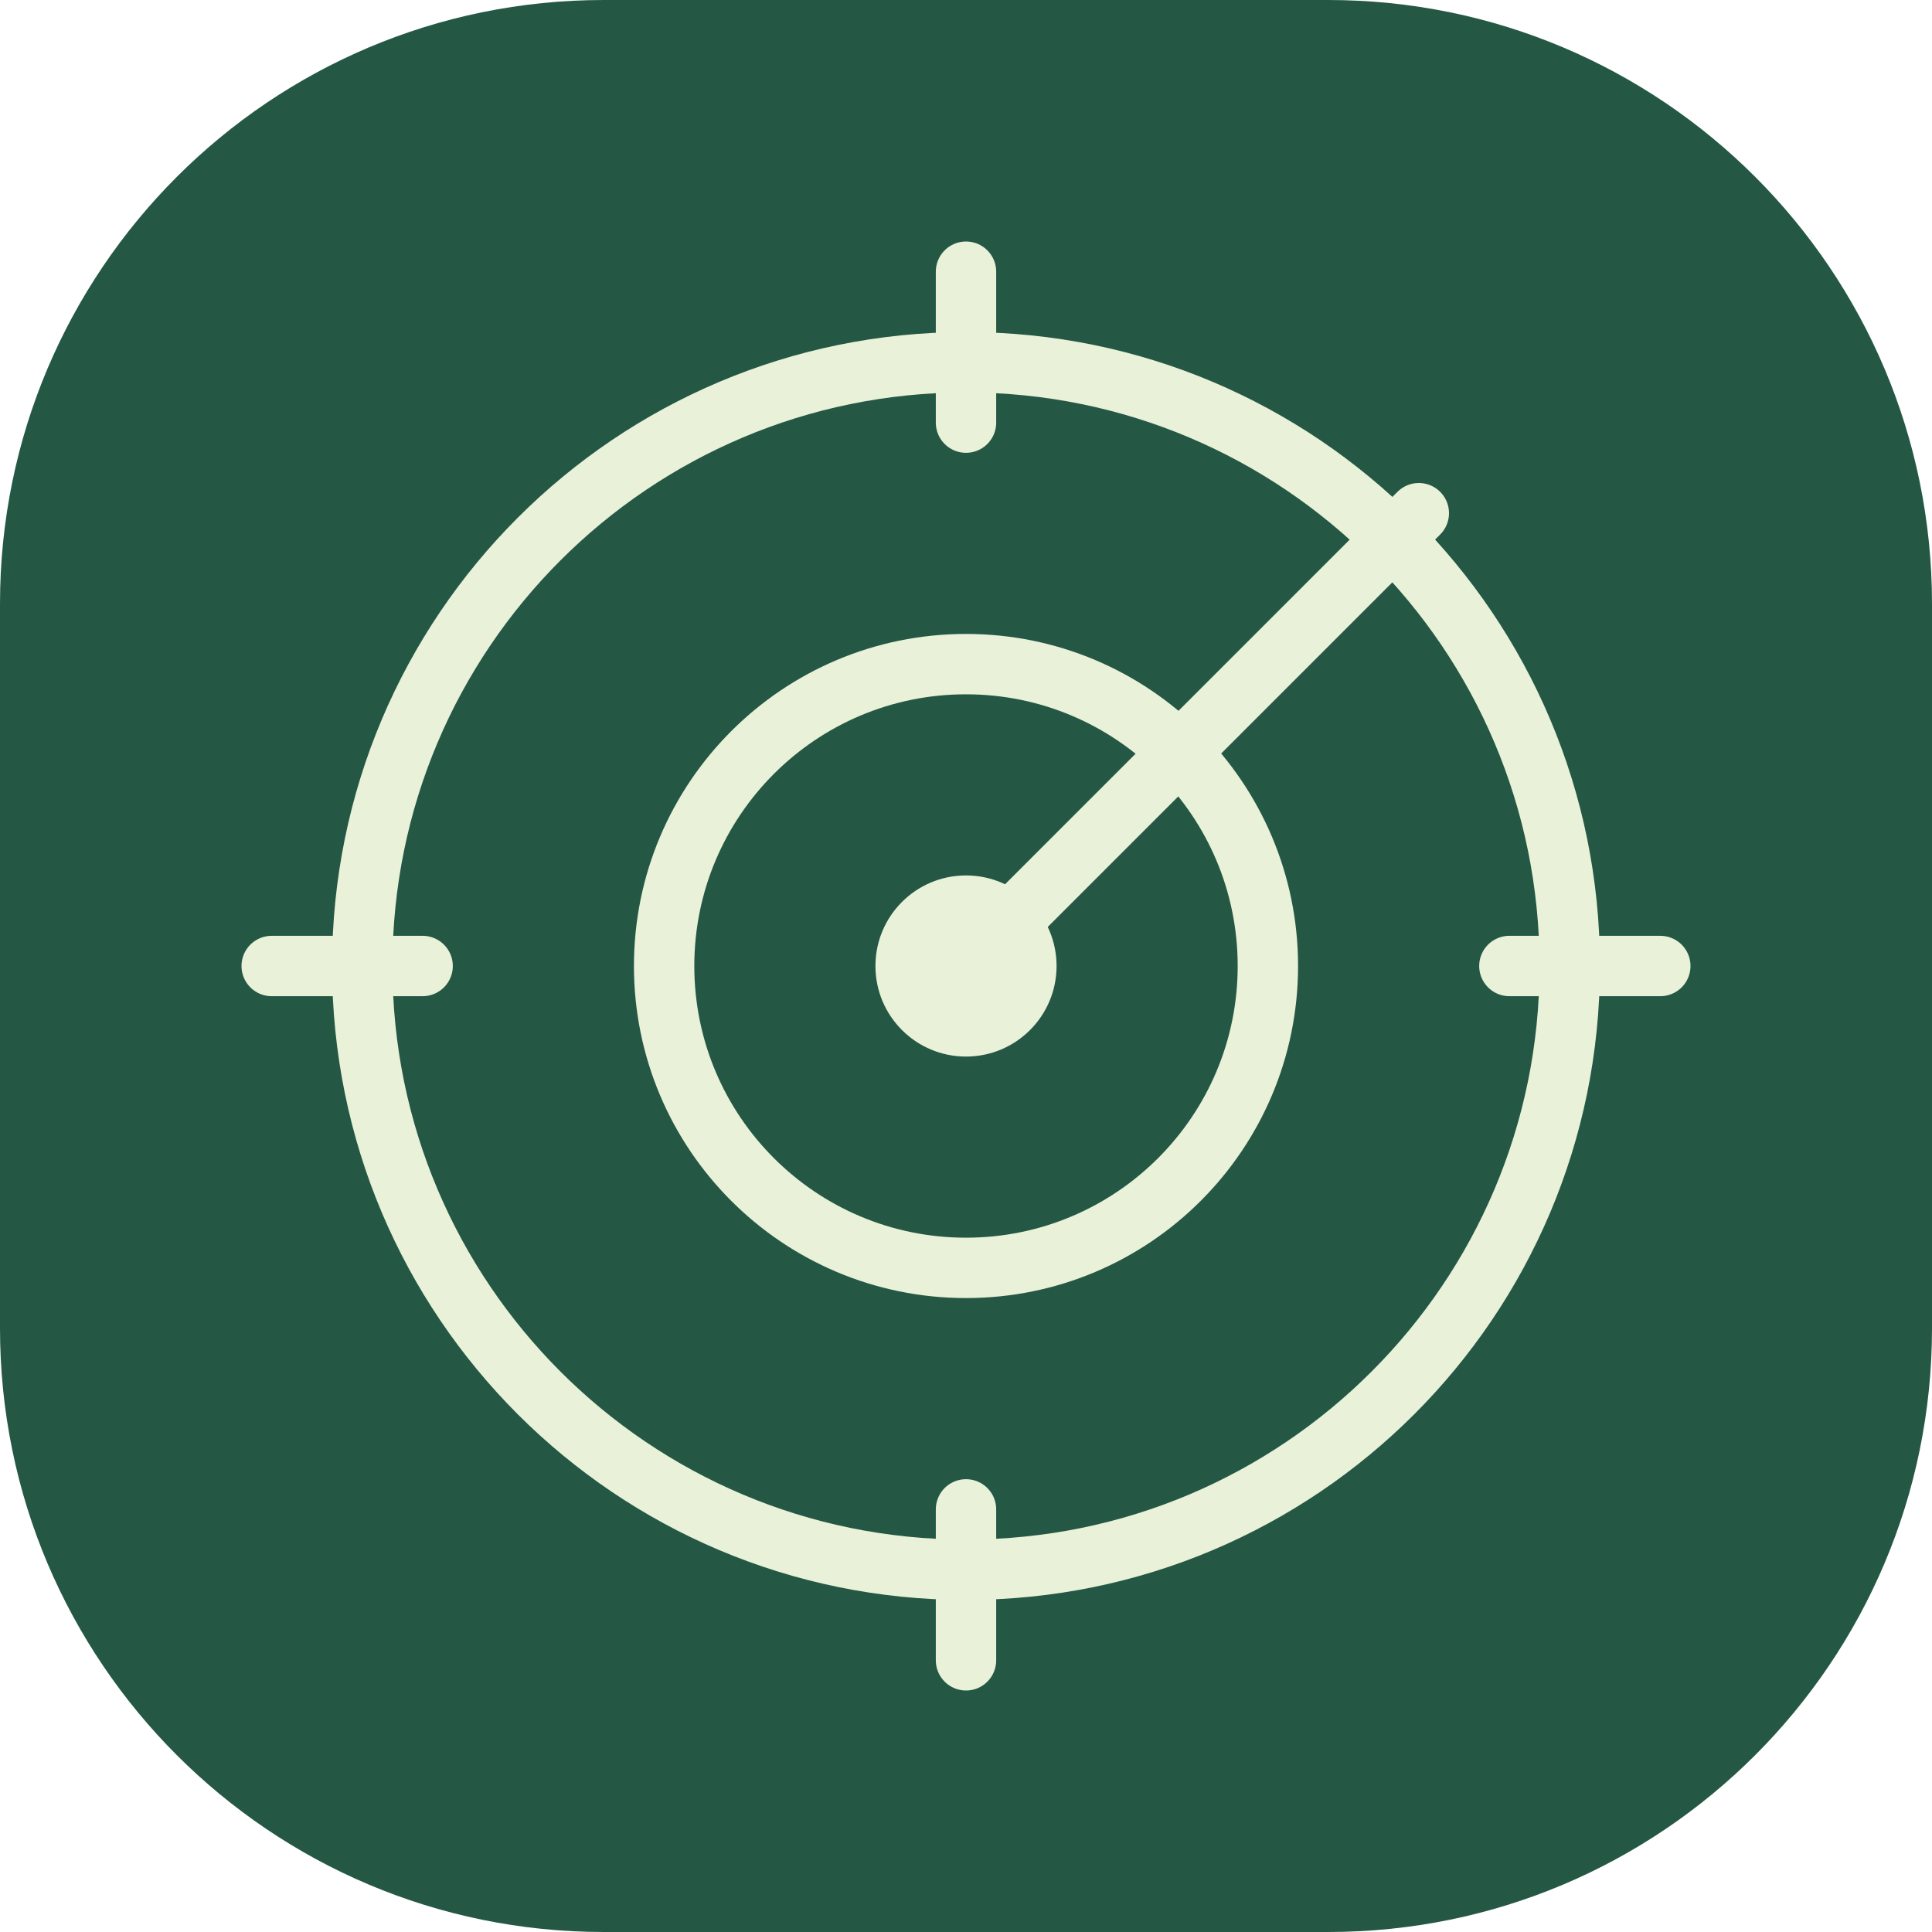
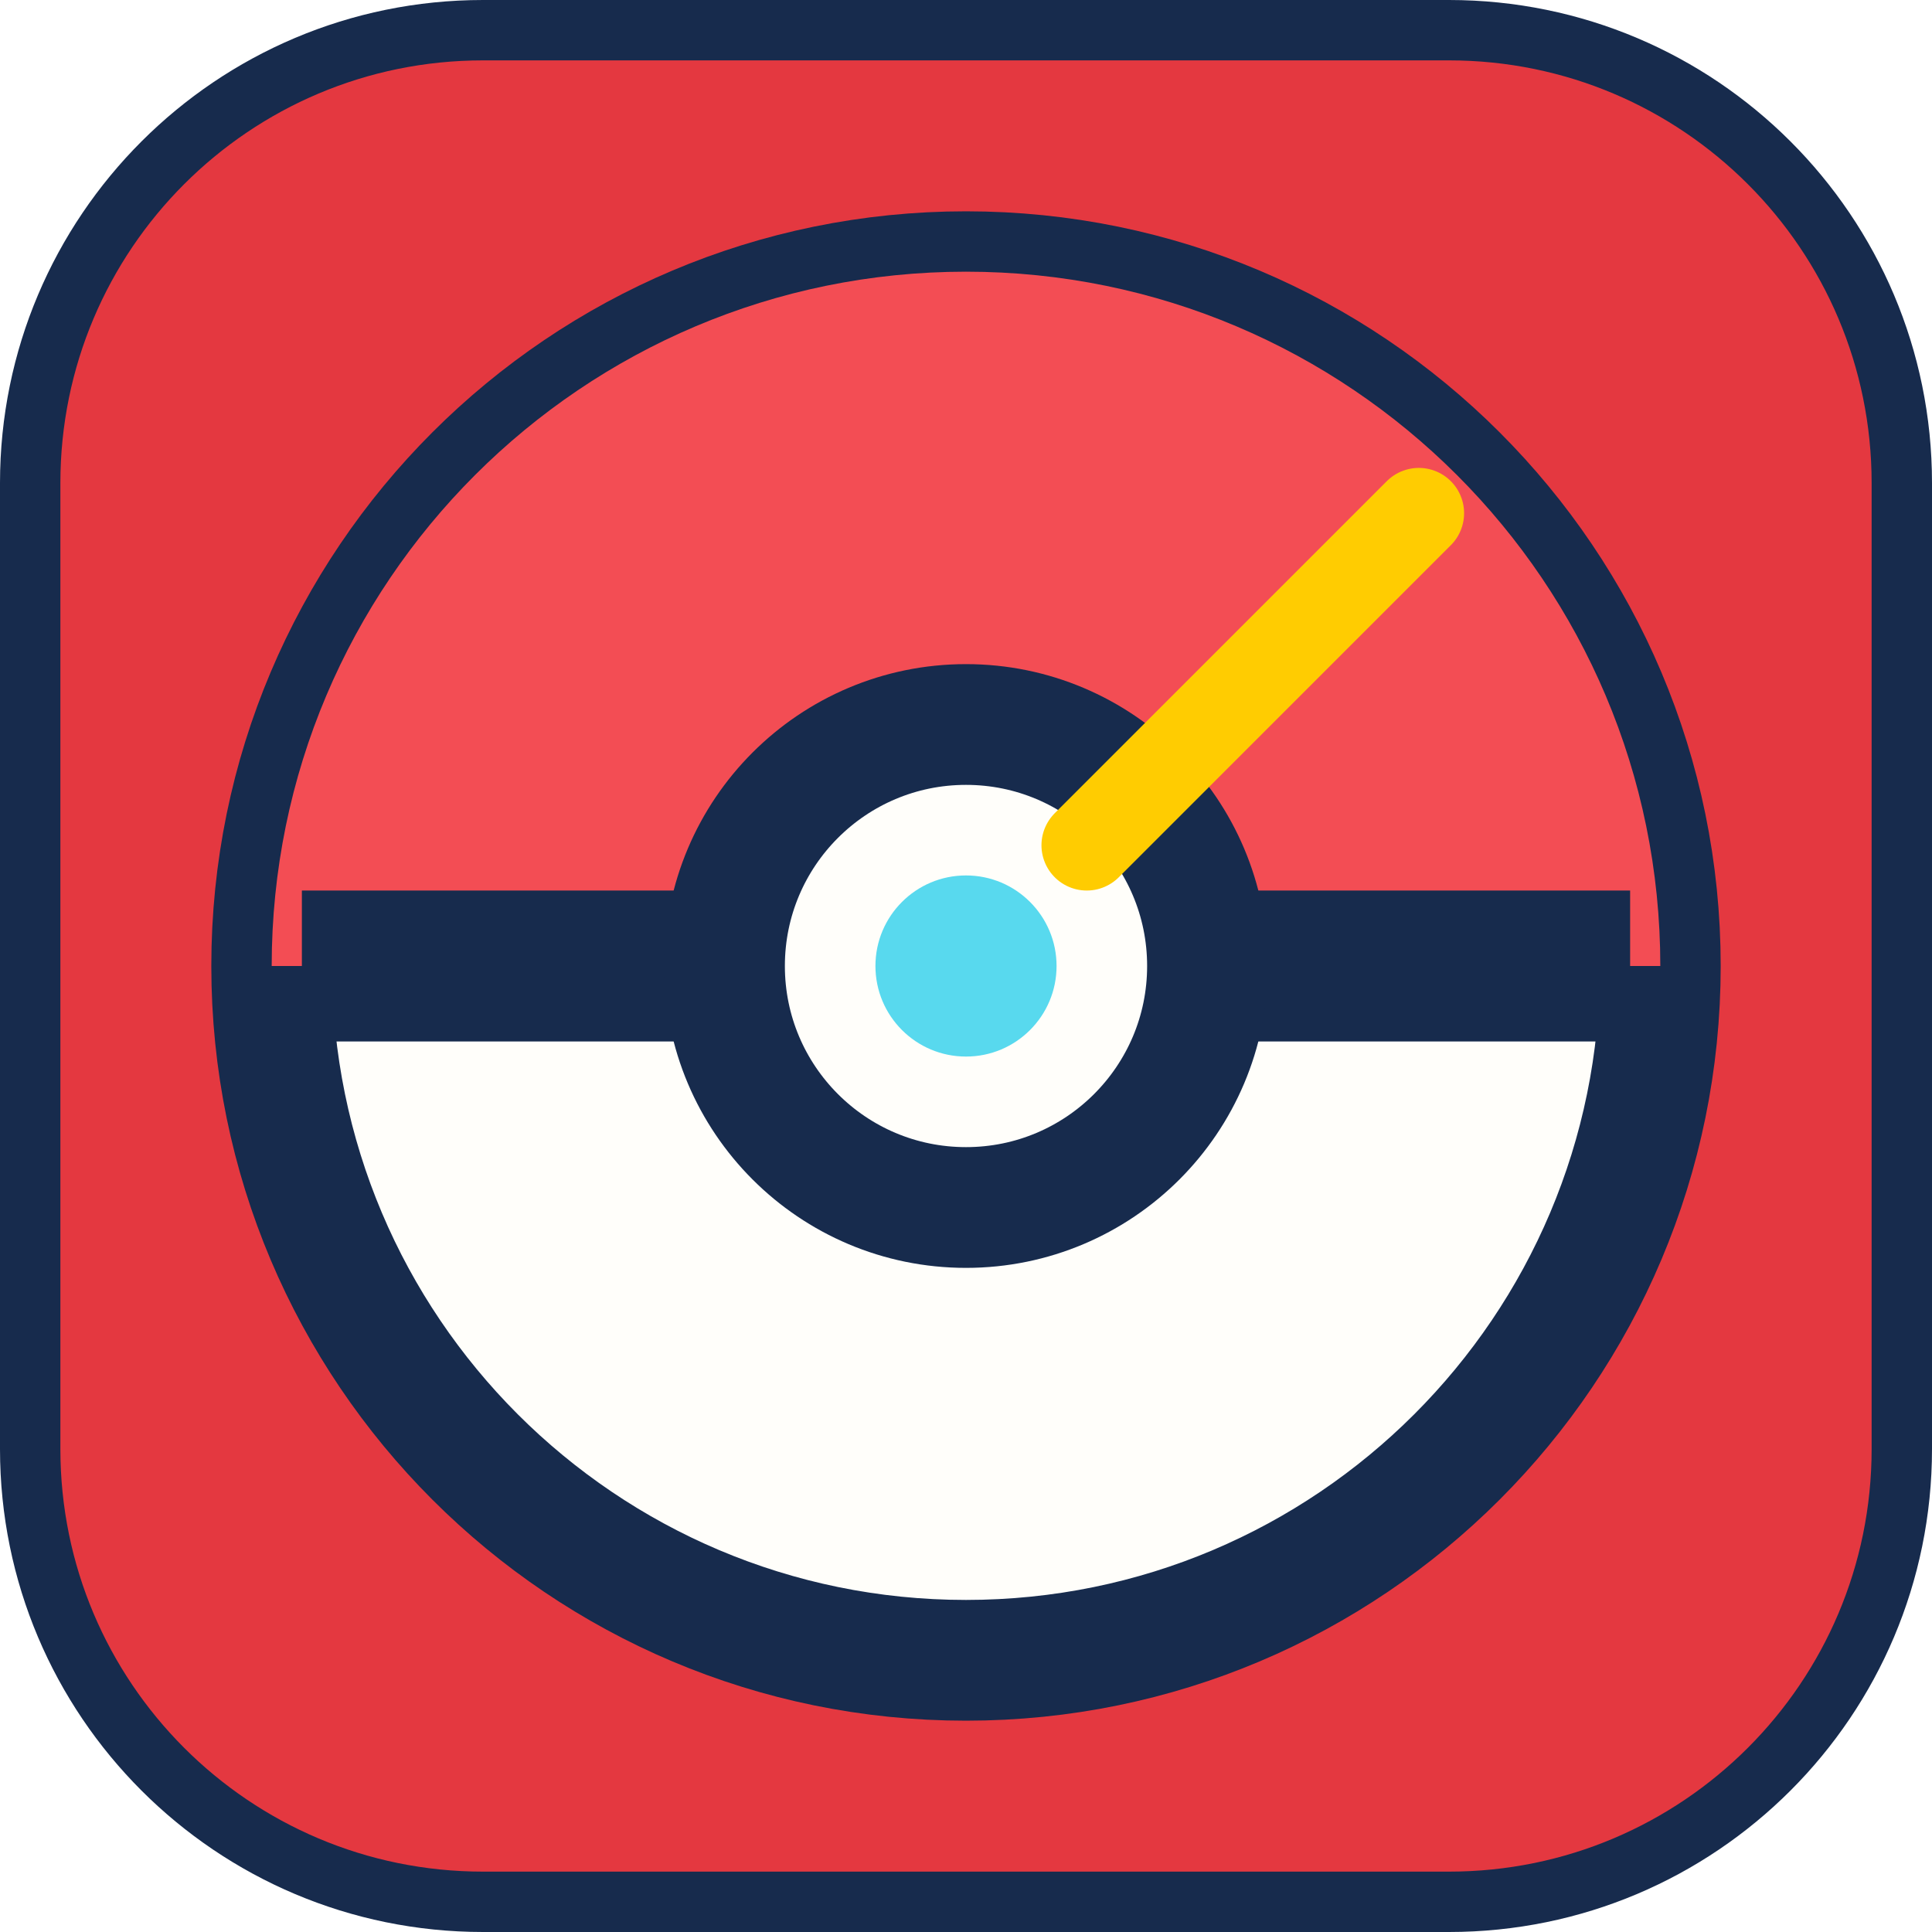
<svg xmlns="http://www.w3.org/2000/svg" width="64" height="64" viewBox="0 0 64 64">
-   <rect width="64" height="64" rx="20" fill="#245845" />
-   <circle cx="32" cy="32" r="20" fill="none" stroke="#e9f1d9" stroke-width="2" />
-   <circle cx="32" cy="32" r="10" fill="none" stroke="#e9f1d9" stroke-width="2" />
-   <path d="M32 32 47 17M32 9v5M9 32h5M32 50v5M50 32h5" stroke="#e9f1d9" stroke-width="2" stroke-linecap="round" />
-   <circle cx="32" cy="32" r="3" fill="#e9f1d9" />
+   <rect x="1" y="1" width="62" height="62" rx="15" fill="#e43840" stroke="#172b4d" stroke-width="2" />
+   <circle cx="32" cy="32" r="23" fill="#fffefa" stroke="#172b4d" stroke-width="4" />
+   <path d="M9 32a23 23 0 0 1 46 0Z" fill="#f34d54" />
+   <path d="M10 32h44" stroke="#172b4d" stroke-width="5" />
+   <circle cx="32" cy="32" r="8" fill="#fffefa" stroke="#172b4d" stroke-width="4" />
+   <circle cx="32" cy="32" r="3" fill="#58d9ee" />
+   <path d="m36 28 11-11" stroke="#ffcc01" stroke-width="3" stroke-linecap="round" />
</svg>
